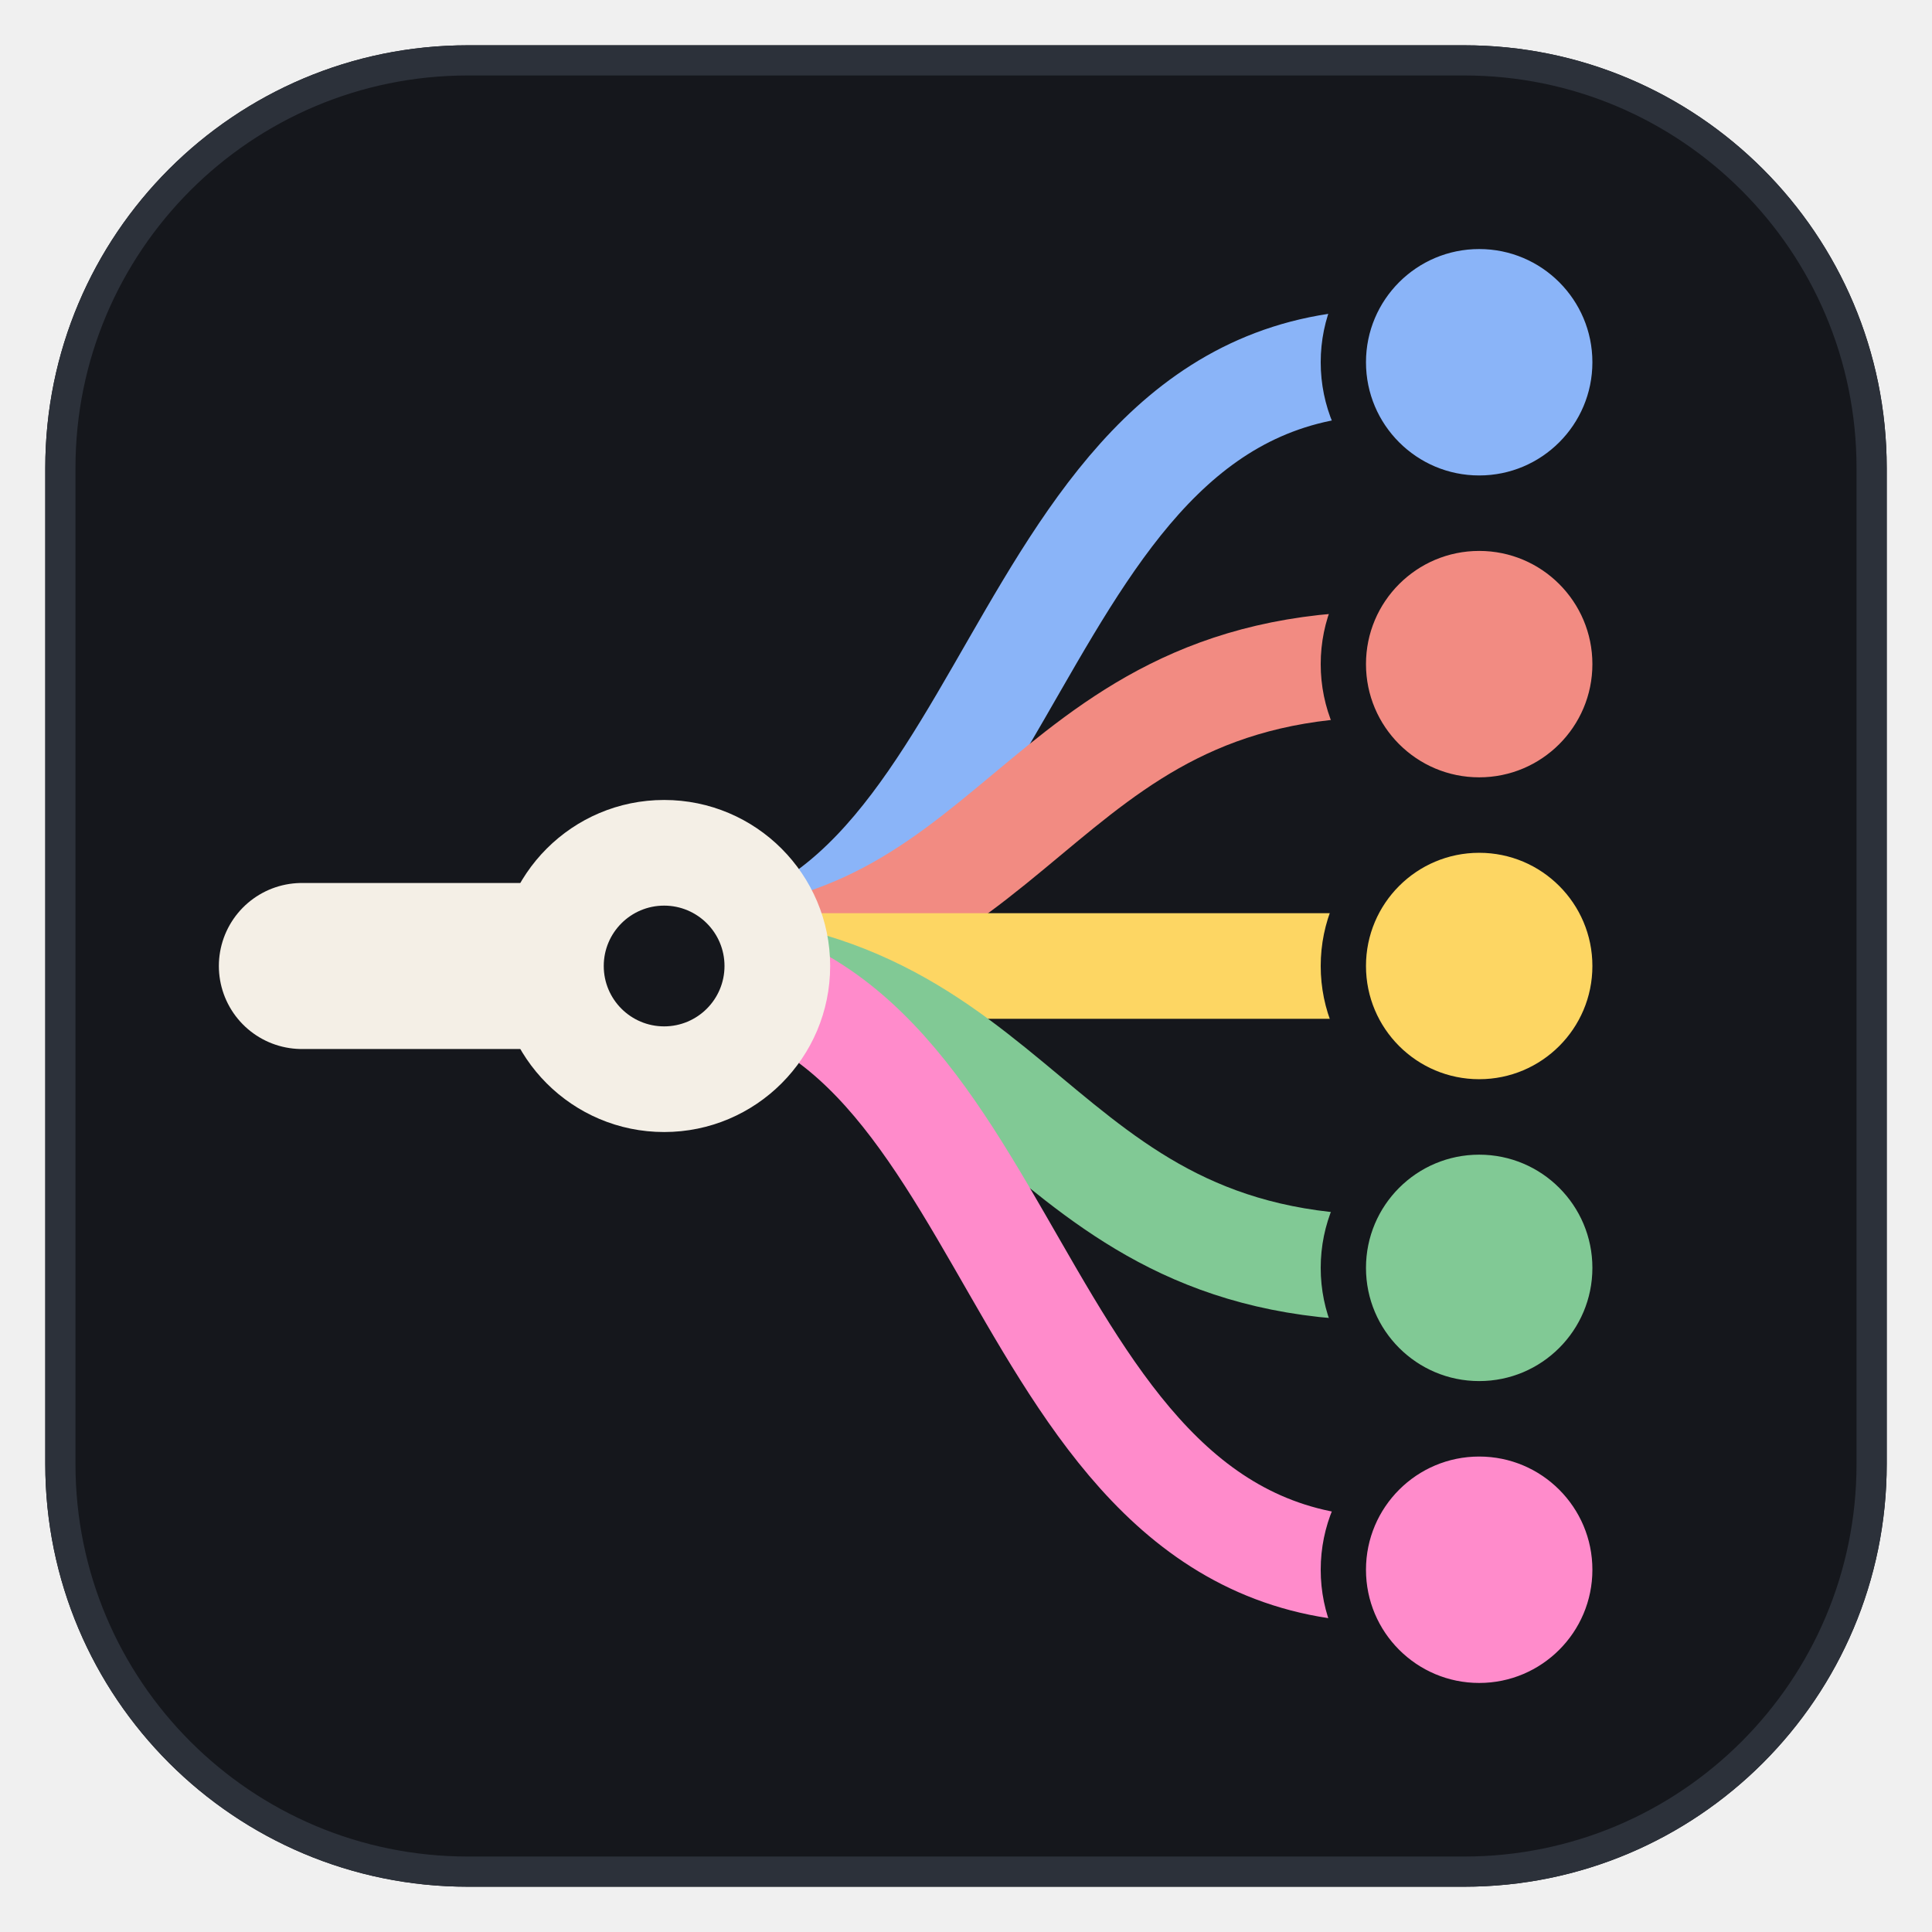
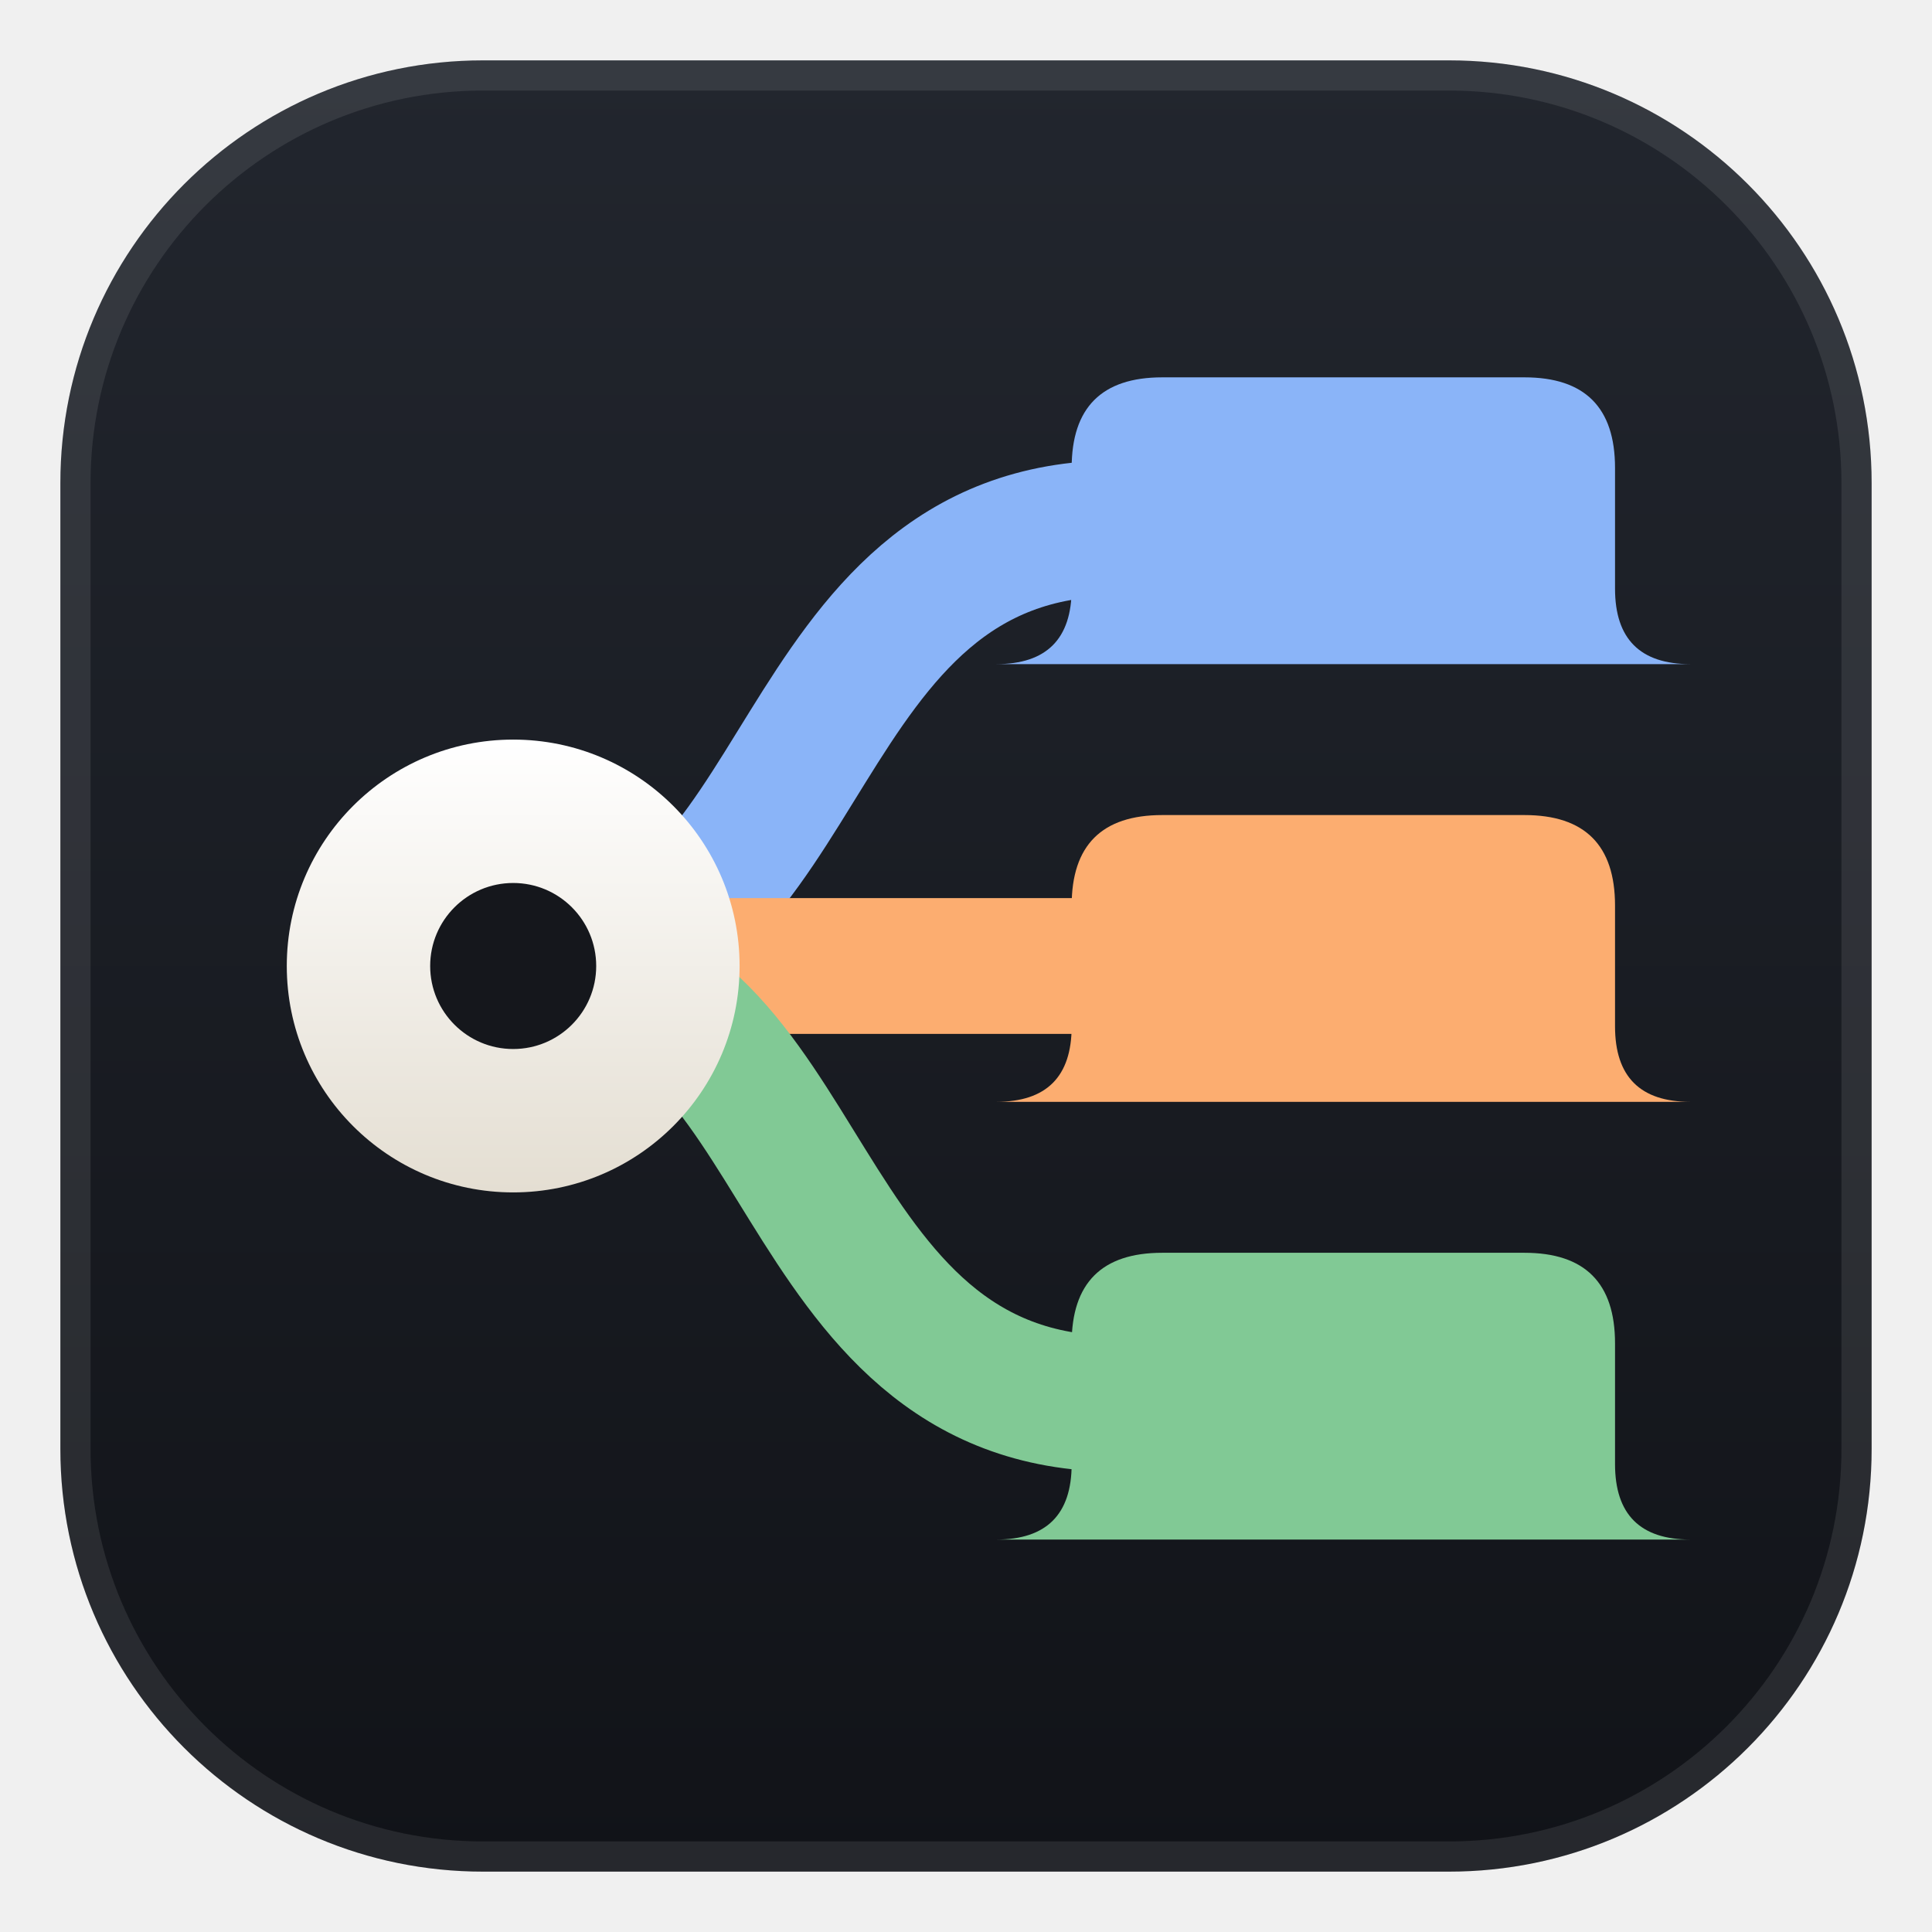
<svg xmlns="http://www.w3.org/2000/svg" viewBox="0 0 128 128">
-   <rect x="3" y="3" width="122" height="122" rx="28" fill="#15171c" />
-   <rect x="4" y="4" width="120" height="120" rx="27" fill="none" stroke="#2c313a" stroke-width="2" />
-   <g fill="none" stroke-linecap="round" stroke-width="7">
-     <path d="M44 64 C 68 64, 66 24, 92 24" stroke="#8ab4f8" />
-     <path d="M44 64 C 68 64, 68 44, 92 44" stroke="#f28b82" />
-     <path d="M44 64 H 92" stroke="#fdd663" />
-     <path d="M44 64 C 68 64, 68 84, 92 84" stroke="#81c995" />
-     <path d="M44 64 C 68 64, 66 104, 92 104" stroke="#ff8bcb" />
+   <defs>
+     <linearGradient id="tile" x1="0" y1="0" x2="0" y2="1">
+       <stop offset="0" stop-color="#22262e" />
+       <stop offset="1" stop-color="#111318" />
+     </linearGradient>
+     <linearGradient id="hub" x1="0" y1="0" x2="0" y2="1">
+       <stop offset="0" stop-color="#ffffff" />
+       <stop offset="1" stop-color="#e4ded2" />
+     </linearGradient>
+   </defs>
+   <rect x="4" y="4" width="120" height="120" rx="28" fill="url(#tile)" />
+   <rect x="5" y="5" width="118" height="118" rx="27" fill="none" stroke="#ffffff" stroke-opacity=".09" stroke-width="2" />
+   <g fill="none" stroke-width="9" stroke-linecap="round">
+     <path d="M36 64 C 54 64, 52 35, 74 35" stroke="#8ab4f8" />
+     <path d="M36 64 H 74" stroke="#fcad70" />
+     <path d="M36 64 C 54 64, 52 93, 74 93" stroke="#81c995" />
  </g>
-   <path d="M20 64 H 44" stroke="#f4efe6" stroke-width="11" stroke-linecap="round" />
-   <circle cx="44" cy="64" r="11" fill="#f4efe6" />
-   <circle cx="44" cy="64" r="4" fill="#15171c" />
-   <g stroke="#15171c" stroke-width="3">
-     <circle cx="98" cy="24" r="9" fill="#8ab4f8" />
-     <circle cx="98" cy="44" r="9" fill="#f28b82" />
-     <circle cx="98" cy="64" r="9" fill="#fdd663" />
-     <circle cx="98" cy="84" r="9" fill="#81c995" />
-     <circle cx="98" cy="104" r="9" fill="#ff8bcb" />
+   <g>
+     <path d="M66 44 q5 0 5-5 V31 q0-6 6-6 H101 q6 0 6 6 V39 q0 5 5 5 Z" fill="#8ab4f8" />
+     <path d="M66 73 q5 0 5-5 V60 q0-6 6-6 H101 q6 0 6 6 V68 q0 5 5 5 Z" fill="#fcad70" />
+     <path d="M66 102 q5 0 5-5 V89 q0-6 6-6 H101 q6 0 6 6 V97 q0 5 5 5 Z" fill="#81c995" />
  </g>
+   <circle cx="34" cy="64" r="15" fill="url(#hub)" />
+   <circle cx="34" cy="64" r="5.5" fill="#15171c" />
</svg>
